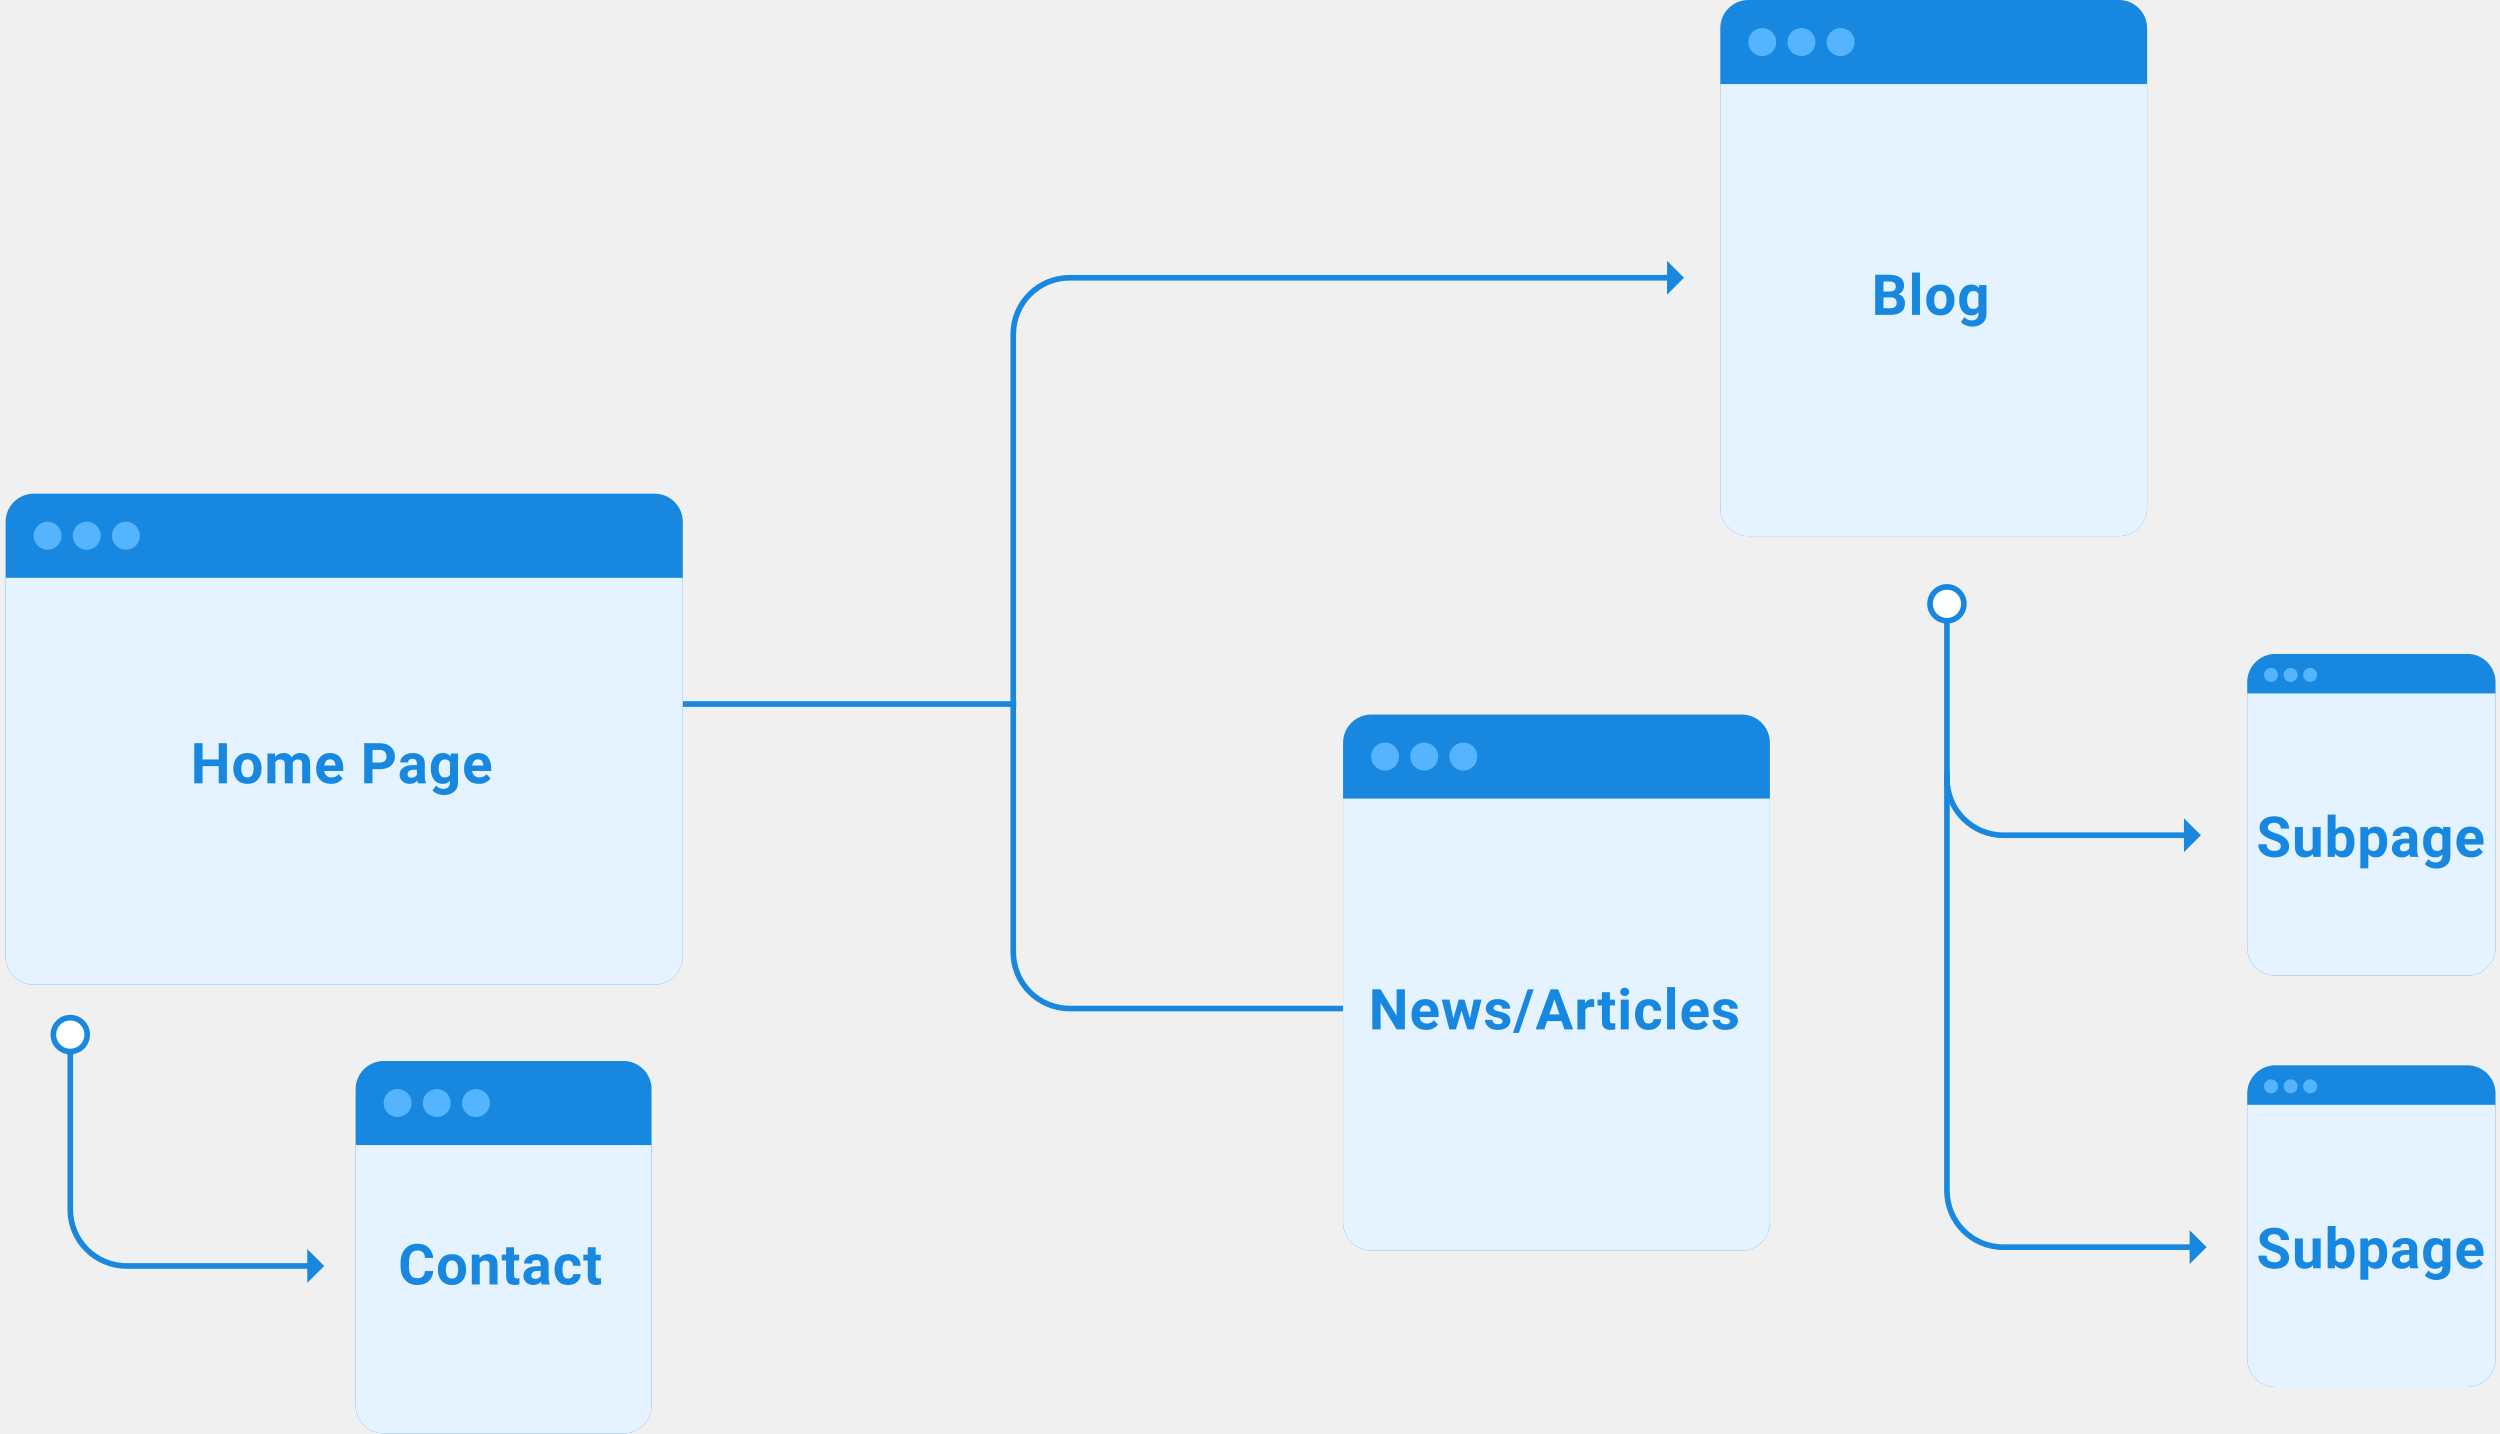
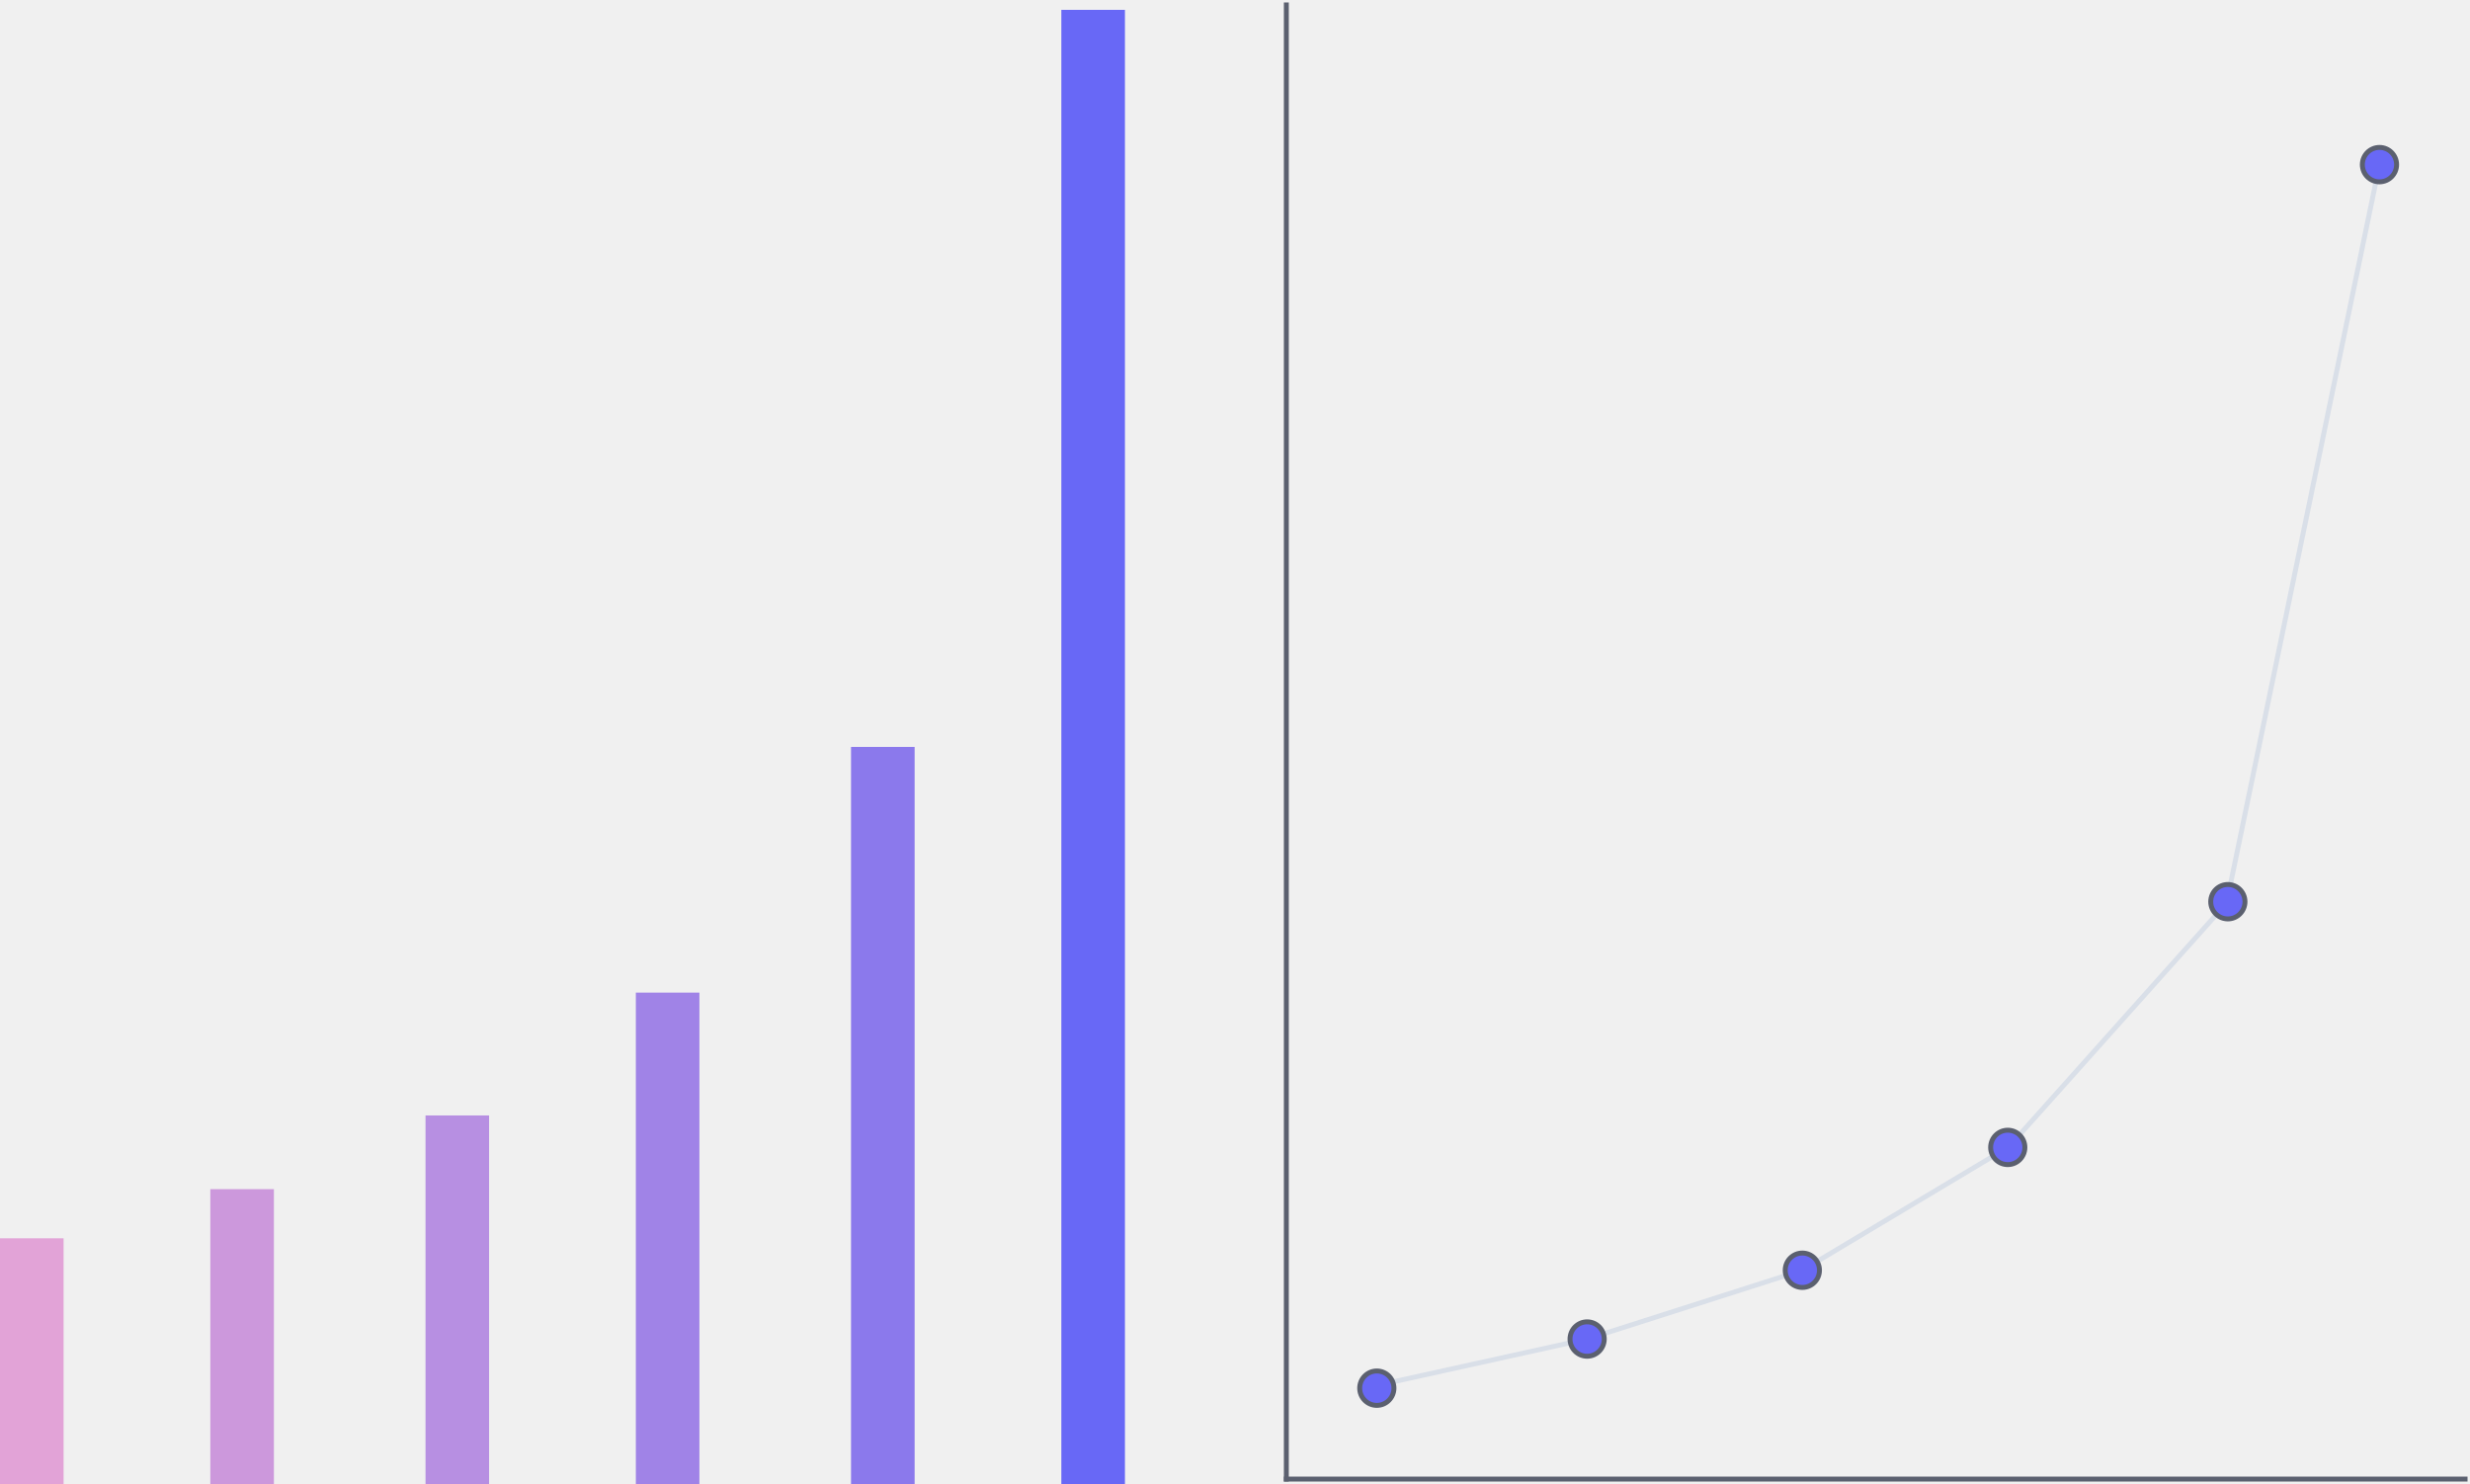
- <svg xmlns="http://www.w3.org/2000/svg" width="443px" height="254px" viewBox="0 0 443 254" version="1.1">
+ <svg xmlns="http://www.w3.org/2000/svg" width="501px" height="301px" viewBox="0 0 501 301" version="1.1">
  <defs />
  <g id="Page-1" stroke="none" stroke-width="1" fill="none" fill-rule="evenodd">
-     <g id="Group-17" transform="translate(1, 0)">
-       <g id="Group-18">
-         <g id="arrows/arrow-4" transform="translate(164.0305, 181.8671) scale(-1, 1) rotate(180) translate(-164.0305, -181.8671) translate(117.5488, 133.5227)">
-           <g id="arrow-4" transform="translate(0, 48.5)">
-             <path d="M178.851,3 L70.997,3 C65.476,3 61,7.476 61,13 L61,122.492 C61,128.015 65.476,132.492 70.997,132.492 L178.851,132.492" id="Path-4" stroke="#1787E0" />
-             <path d="M61.519,56.959 L0.996,56.959" id="Path-5" stroke="#1787E0" />
-             <polygon id="Triangle-2-Copy-2" fill="#1787E0" points="176.851 6 176.851 0 179.851 3" />
-             <polygon id="Triangle-2-Copy-4" fill="#1787E0" points="176.851 135.492 176.851 129.492 179.851 132.492" />
-           </g>
-         </g>
-         <g id="tiles/main-page" transform="translate(0, 87.48036)">
-           <g id="main-page" transform="translate(-1, 0)">
-             <rect id="Rectangle-7" fill="#1787E0" x="0.992" y="0" width="120" height="87" rx="5" />
-             <path d="M0.992,14.901 L120.992,14.901 L120.992,82.002 C120.992,84.762 118.754,87 115.988,87 L5.995,87 C3.232,87 0.992,84.763 0.992,82.002 L0.992,14.901 Z" id="Rectangle-7" fill="#E4F3FF" />
-             <ellipse id="Oval-4" fill="#55B4FF" cx="8.43" cy="7.45" rx="2.479" ry="2.483" />
-             <ellipse id="Oval-4" fill="#55B4FF" cx="15.372" cy="7.45" rx="2.479" ry="2.483" />
-             <ellipse id="Oval-4" fill="#55B4FF" cx="22.314" cy="7.45" rx="2.479" ry="2.483" />
-             <text id="Page-Title" font-family="Roboto-Bold, Roboto" font-size="10" font-weight="bold" letter-spacing="0.167" fill="#1787E0">
-               <tspan x="33.784" y="51.33">Home Page</tspan>
-             </text>
-           </g>
-         </g>
-         <g id="tiles/main-page" transform="translate(236.6341, 126.6163)">
-           <g id="main-page" transform="translate(-0.633333, 0)">
-             <rect id="Rectangle-7" fill="#1787E0" x="0.992" y="0" width="75.633" height="95" rx="5" />
-             <path d="M0.992,14.901 L76.625,14.901 L76.625,90.005 C76.625,92.763 74.382,95 71.633,95 L5.983,95 C3.227,95 0.992,92.753 0.992,90.005 L0.992,14.901 Z" id="Rectangle-7" fill="#E4F3FF" />
-             <ellipse id="Oval-4" fill="#55B4FF" cx="8.43" cy="7.45" rx="2.479" ry="2.483" />
-             <ellipse id="Oval-4" fill="#55B4FF" cx="15.372" cy="7.45" rx="2.479" ry="2.483" />
-             <ellipse id="Oval-4" fill="#55B4FF" cx="22.314" cy="7.45" rx="2.479" ry="2.483" />
-             <text id="Page-Title" font-family="Roboto-Bold, Roboto" font-size="10" font-weight="bold" letter-spacing="0.167" fill="#1787E0">
-               <tspan x="5.529" y="55.798">News/Articles</tspan>
-             </text>
-           </g>
-         </g>
-         <g id="tiles/main-page" transform="translate(61.46341, 188.006)">
-           <g id="main-page" transform="translate(-0.441667, 0)">
-             <rect id="Rectangle-7" fill="#1787E0" x="0.992" y="0" width="52.442" height="66" rx="5" />
-             <path d="M0.992,14.901 L53.433,14.901 L53.433,61.007 C53.433,63.765 51.197,66 48.429,66 L5.996,66 C3.232,66 0.992,63.755 0.992,61.007 L0.992,14.901 Z" id="Rectangle-7" fill="#E4F3FF" />
-             <ellipse id="Oval-4" fill="#55B4FF" cx="8.43" cy="7.45" rx="2.479" ry="2.483" />
-             <ellipse id="Oval-4" fill="#55B4FF" cx="15.372" cy="7.45" rx="2.479" ry="2.483" />
-             <ellipse id="Oval-4" fill="#55B4FF" cx="22.314" cy="7.45" rx="2.479" ry="2.483" />
-             <text id="Page-Title" font-family="Roboto-Bold, Roboto" font-size="10" font-weight="bold" letter-spacing="0.167" fill="#1787E0">
-               <tspan x="8.533" y="39.601">Contact</tspan>
-             </text>
-           </g>
-         </g>
-         <g id="tiles/main-page" transform="translate(303.4756, 0)">
-           <g id="main-page" transform="translate(-0.633333, 0)">
-             <rect id="Rectangle-7" fill="#1787E0" x="0.992" y="0" width="75.633" height="95" rx="5" />
-             <path d="M0.992,14.901 L76.625,14.901 L76.625,90.005 C76.625,92.763 74.382,95 71.633,95 L5.983,95 C3.227,95 0.992,92.753 0.992,90.005 L0.992,14.901 Z" id="Rectangle-7" fill="#E4F3FF" />
-             <ellipse id="Oval-4" fill="#55B4FF" cx="8.43" cy="7.45" rx="2.479" ry="2.483" />
-             <ellipse id="Oval-4" fill="#55B4FF" cx="15.372" cy="7.45" rx="2.479" ry="2.483" />
-             <ellipse id="Oval-4" fill="#55B4FF" cx="22.314" cy="7.45" rx="2.479" ry="2.483" />
-             <text id="Page-Title" font-family="Roboto-Bold, Roboto" font-size="10" font-weight="bold" letter-spacing="0.167" fill="#1787E0">
-               <tspan x="27.795" y="55.798">Blog</tspan>
-             </text>
-           </g>
-         </g>
-         <g id="tiles/inner-page" transform="translate(397.2073, 115.8731)">
-           <g id="inner-page">
-             <rect id="Rectangle-7" fill="#1787E0" x="0" y="0" width="44" height="57" rx="5" />
-             <path d="M0,7 L44,7 L44,52 C44,54.761 41.758,57 38.995,57 L5.005,57 C2.241,57 0,54.754 0,52 L0,7 Z" id="Rectangle-7-Copy" fill="#E4F3FF" />
-             <ellipse id="Oval-4" fill="#55B4FF" cx="4.215" cy="3.725" rx="1.24" ry="1.242" />
-             <ellipse id="Oval-4" fill="#55B4FF" cx="7.686" cy="3.725" rx="1.24" ry="1.242" />
-             <ellipse id="Oval-4" fill="#55B4FF" cx="11.157" cy="3.725" rx="1.24" ry="1.242" />
-             <text id="Subpage" font-family="Roboto-Bold, Roboto" font-size="10" font-weight="bold" letter-spacing="0.167" fill="#1787E0">
-               <tspan x="1.624" y="35.967">Subpage</tspan>
-             </text>
-           </g>
-         </g>
-         <g id="tiles/inner-page" transform="translate(397.2073, 188.7734)">
-           <g id="inner-page">
-             <rect id="Rectangle-7" fill="#1787E0" x="0" y="0" width="44" height="57" rx="5" />
-             <path d="M0,7 L44,7 L44,52 C44,54.761 41.758,57 38.995,57 L5.005,57 C2.241,57 0,54.754 0,52 L0,7 Z" id="Rectangle-7-Copy" fill="#E4F3FF" />
-             <ellipse id="Oval-4" fill="#55B4FF" cx="4.215" cy="3.725" rx="1.24" ry="1.242" />
-             <ellipse id="Oval-4" fill="#55B4FF" cx="7.686" cy="3.725" rx="1.24" ry="1.242" />
-             <ellipse id="Oval-4" fill="#55B4FF" cx="11.157" cy="3.725" rx="1.24" ry="1.242" />
-             <text id="Subpage" font-family="Roboto-Bold, Roboto" font-size="10" font-weight="bold" letter-spacing="0.167" fill="#1787E0">
-               <tspan x="1.624" y="35.967">Subpage</tspan>
-             </text>
-           </g>
-         </g>
-         <g id="arrows/arrow-7.1" transform="translate(341, 104)">
-           <g id="arrow-7.1">
-             <path d="M3,0 L3,34.002 C3,39.524 7.469,44 13.003,44 L46.484,44" id="Path-6" stroke="#1787E0" />
-             <circle id="Oval--Copy-3" stroke="#1787E0" fill="#FFFFFF" cx="3" cy="3" r="3" />
-             <polygon id="Triangle-2-Copy-4" fill="#1787E0" points="45 47 45 41 48 44" />
-           </g>
-         </g>
-         <g id="arrows/arrow-7.1" transform="translate(8.45122, 180.3323)">
-           <g id="arrow-7.1">
-             <path d="M3,0 L3,34.002 C3,39.524 7.469,44 13.003,44 L46.484,44" id="Path-6" stroke="#1787E0" />
-             <circle id="Oval--Copy-3" stroke="#1787E0" fill="#FFFFFF" cx="3" cy="3" r="3" />
-             <polygon id="Triangle-2-Copy-4" fill="#1787E0" points="45 47 45 41 48 44" />
-           </g>
-         </g>
-         <g id="arrows/arrow-7" transform="translate(344, 137)">
-           <g id="arrow-7">
-             <path d="M6.70343387e-18,0 L2.29863694e-15,73.993 C2.46983298e-15,79.52 4.469,84 9.997,84 L44.484,84" id="Path-6" stroke="#1787E0" />
-             <polygon id="Triangle-2-Copy-4" fill="#1787E0" points="43 87 43 81 46 84" />
-           </g>
-         </g>
+     <g id="Group-25" transform="translate(0, 1)" fill-rule="nonzero">
+       <rect id="Rectangle-25-Copy" fill="#6868F6" x="215.278" y="0.997" width="12.897" height="299.003" />
+       <rect id="Rectangle-25-Copy-3" fill="#8B79EC" x="172.619" y="150.498" width="12.897" height="149.502" />
+       <rect id="Rectangle-25-Copy-4" fill="#A083E7" x="128.968" y="200.332" width="12.897" height="99.668" />
+       <rect id="Rectangle-25-Copy-5" fill="#B78FE2" x="86.31" y="225.249" width="12.897" height="74.751" />
+       <rect id="Rectangle-25-Copy-6" fill="#CC98DC" x="42.659" y="240.199" width="12.897" height="59.801" />
+       <rect id="Rectangle-25-Copy-2" fill="#E2A3D7" x="0" y="250.166" width="12.897" height="49.834" />
+       <path d="M260.913,0 L260.913,299.003" id="Line-2" stroke="#5B606F" stroke-linecap="square" />
+       <path d="M260.913,299.003 L500,299.003" id="Line-3" stroke="#5B606F" stroke-linecap="square" />
+       <g id="Group-23" transform="translate(275.7937, 28.90365)">
+         <path d="M176.091,151.993 L206.845,3.488" id="Line-16" stroke="#D9DFE8" stroke-linecap="square" />
+         <path d="M5.456,250.664 L46.131,241.694" id="Line-12" stroke="#D9DFE8" stroke-linecap="square" />
+         <path d="M46.131,241.694 L89.782,227.741" id="Line-13" stroke="#D9DFE8" stroke-linecap="square" />
+         <path d="M89.782,227.741 L131.448,202.824" id="Line-14" stroke="#D9DFE8" stroke-linecap="square" />
+         <path d="M132.44,201.827 L176.091,152.99" id="Line-15" stroke="#D9DFE8" stroke-linecap="square" />
+         <ellipse id="Oval-4" stroke="#5B606F" fill="#6868F6" cx="3.472" cy="251.661" rx="3.472" ry="3.488" />
+         <ellipse id="Oval-4" stroke="#5B606F" fill="#6868F6" cx="46.131" cy="241.694" rx="3.472" ry="3.488" />
+         <ellipse id="Oval-4" stroke="#5B606F" fill="#6868F6" cx="89.782" cy="227.741" rx="3.472" ry="3.488" />
+         <ellipse id="Oval-4" stroke="#5B606F" fill="#6868F6" cx="131.448" cy="202.824" rx="3.472" ry="3.488" />
+         <ellipse id="Oval-4" stroke="#5B606F" fill="#6868F6" cx="176.091" cy="152.99" rx="3.472" ry="3.488" />
+         <ellipse id="Oval-4" stroke="#5B606F" fill="#6868F6" cx="206.845" cy="3.488" rx="3.472" ry="3.488" />
      </g>
    </g>
  </g>
</svg>
